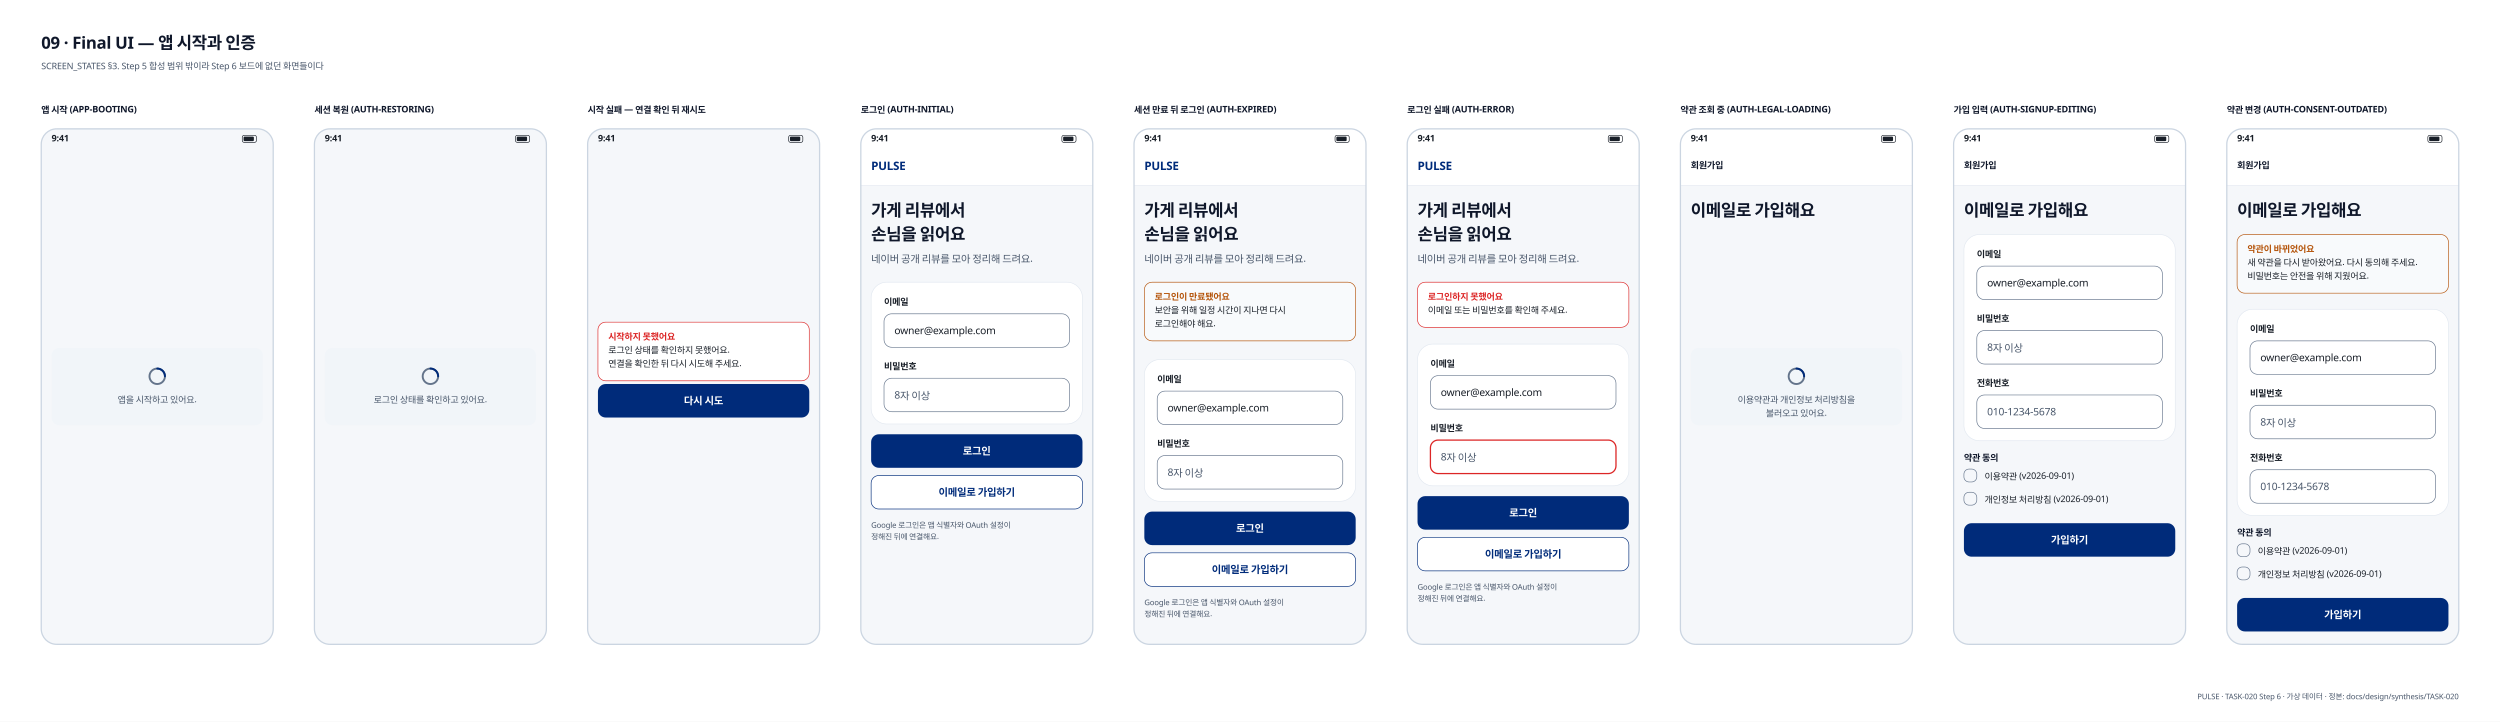
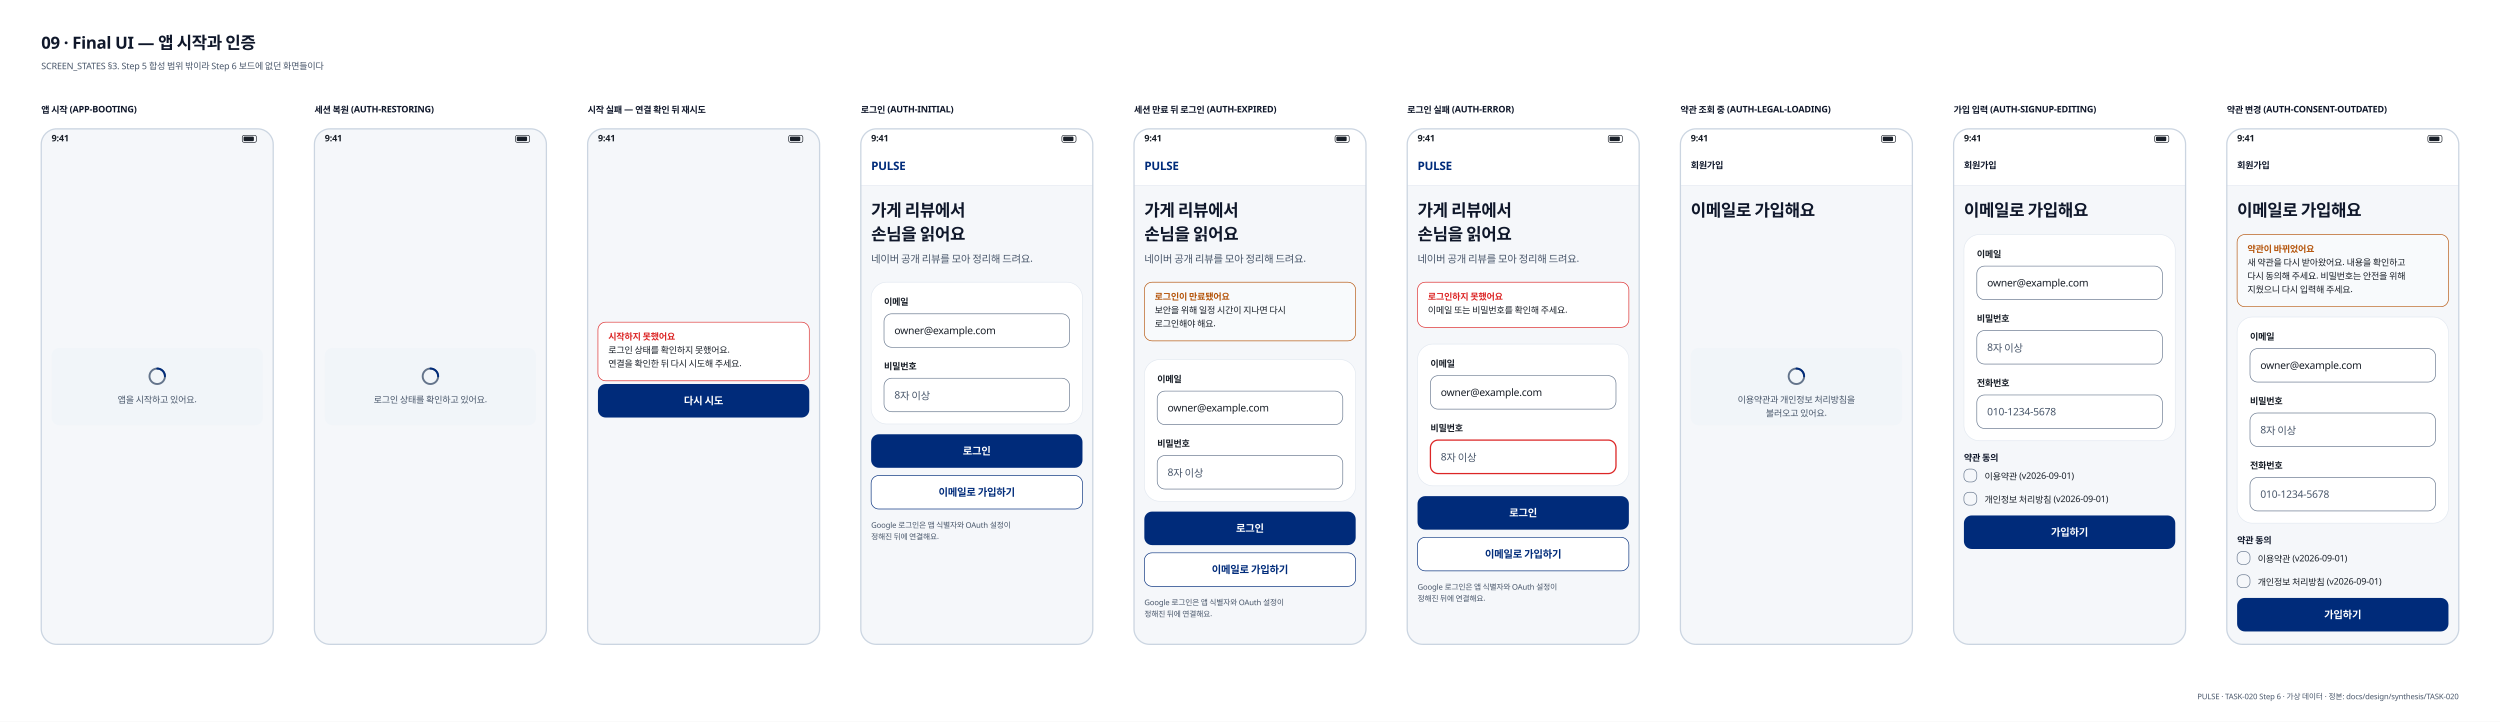
<svg xmlns="http://www.w3.org/2000/svg" width="3880" height="1120" viewBox="0 0 3880 1120">
  <rect x="0" y="0" width="3880" height="1120" rx="0" fill="#FFFFFF" />
  <text x="64" y="75.6" font-family="Pretendard" font-size="26" font-weight="600" letter-spacing="-0.52" fill="#0F172A" text-anchor="start">09 · Final UI — 앱 시작과 인증</text>
  <text x="64" y="107.4" font-family="Pretendard" font-size="14" font-weight="400" letter-spacing="-0.28" fill="#475569" text-anchor="start">SCREEN_STATES §3. Step 5 합성 범위 밖이라 Step 6 보드에 없던 화면들이다</text>
  <g transform="translate(64 200)">
    <g id="Screen/App-Booting">
      <text x="0" y="-24.6" font-family="Pretendard" font-size="14" font-weight="700" letter-spacing="-0.28" fill="#0F172A" text-anchor="start">앱 시작 (APP-BOOTING)</text>
      <clipPath id="clip-App-Booting">
        <rect x="0" y="0" width="360" height="800" rx="24" fill="none" />
      </clipPath>
      <g clip-path="url(#clip-App-Booting)">
        <rect x="0" y="0" width="360" height="800" rx="0" fill="#F5F7FA" />
        <rect x="0" y="0" width="360" height="32" rx="0" fill="#F5F7FA" />
        <g id="LoadingBlock">
          <rect x="16" y="340" width="328" height="120" rx="12" fill="#F1F5F9" />
          <circle cx="180" cy="384" r="12" fill="none" stroke="#64748B" stroke-width="3" />
          <path d="M 180 372 A 12 12 0 0 1 192 384" fill="none" stroke="#002B7A" stroke-width="3" stroke-linecap="round" />
          <text x="180" y="425.4" font-family="Pretendard" font-size="14" font-weight="400" letter-spacing="-0.28" fill="#475569" text-anchor="middle">앱을 시작하고 있어요.</text>
        </g>
        <text x="16" y="19.4" font-family="Pretendard" font-size="14" font-weight="600" letter-spacing="-0.28" fill="#191F28" text-anchor="start">9:41</text>
        <rect x="312" y="10" width="22" height="11" rx="3" fill="none" stroke="#191F28" stroke-width="1" />
        <rect x="314" y="12" width="16" height="7" rx="1.5" fill="#191F28" />
      </g>
      <rect x="0" y="0" width="360" height="800" rx="24" fill="none" stroke="#CBD5E1" stroke-width="2" />
    </g>
  </g>
  <g transform="translate(488 200)">
    <g id="Screen/Auth-Restoring">
      <text x="0" y="-24.6" font-family="Pretendard" font-size="14" font-weight="700" letter-spacing="-0.28" fill="#0F172A" text-anchor="start">세션 복원 (AUTH-RESTORING)</text>
      <clipPath id="clip-Auth-Restoring">
        <rect x="0" y="0" width="360" height="800" rx="24" fill="none" />
      </clipPath>
      <g clip-path="url(#clip-Auth-Restoring)">
        <rect x="0" y="0" width="360" height="800" rx="0" fill="#F5F7FA" />
        <rect x="0" y="0" width="360" height="32" rx="0" fill="#F5F7FA" />
        <g id="LoadingBlock 2">
          <rect x="16" y="340" width="328" height="120" rx="12" fill="#F1F5F9" />
          <circle cx="180" cy="384" r="12" fill="none" stroke="#64748B" stroke-width="3" />
          <path d="M 180 372 A 12 12 0 0 1 192 384" fill="none" stroke="#002B7A" stroke-width="3" stroke-linecap="round" />
          <text x="180" y="425.4" font-family="Pretendard" font-size="14" font-weight="400" letter-spacing="-0.28" fill="#475569" text-anchor="middle">로그인 상태를 확인하고 있어요.</text>
        </g>
        <text x="16" y="19.4" font-family="Pretendard" font-size="14" font-weight="600" letter-spacing="-0.28" fill="#191F28" text-anchor="start">9:41</text>
        <rect x="312" y="10" width="22" height="11" rx="3" fill="none" stroke="#191F28" stroke-width="1" />
        <rect x="314" y="12" width="16" height="7" rx="1.5" fill="#191F28" />
      </g>
      <rect x="0" y="0" width="360" height="800" rx="24" fill="none" stroke="#CBD5E1" stroke-width="2" />
    </g>
  </g>
  <g transform="translate(912 200)">
    <g id="Screen/Boot-Error">
      <text x="0" y="-24.6" font-family="Pretendard" font-size="14" font-weight="700" letter-spacing="-0.28" fill="#0F172A" text-anchor="start">시작 실패 — 연결 확인 뒤 재시도</text>
      <clipPath id="clip-Boot-Error">
        <rect x="0" y="0" width="360" height="800" rx="24" fill="none" />
      </clipPath>
      <g clip-path="url(#clip-Boot-Error)">
        <rect x="0" y="0" width="360" height="800" rx="0" fill="#F5F7FA" />
        <rect x="0" y="0" width="360" height="32" rx="0" fill="#F5F7FA" />
        <g id="Notice/error">
          <rect x="16" y="300" width="328" height="91" rx="12" fill="#FFFFFF" stroke="#DC2626" stroke-width="1" />
          <text x="32" y="327.4" font-family="Pretendard" font-size="14" font-weight="600" letter-spacing="-0.28" fill="#DC2626" text-anchor="start">시작하지 못했어요</text>
          <text x="32" y="348.4" font-family="Pretendard" font-size="14" font-weight="400" letter-spacing="-0.28" fill="#191F28" text-anchor="start">로그인 상태를 확인하지 못했어요.</text>
          <text x="32" y="369.4" font-family="Pretendard" font-size="14" font-weight="400" letter-spacing="-0.28" fill="#191F28" text-anchor="start">연결을 확인한 뒤 다시 시도해 주세요.</text>
        </g>
        <g id="Button/Primary/다시 시도">
          <rect x="16" y="396" width="328" height="52" rx="12" fill="#002B7A" />
          <text x="180" y="427.6" font-family="Pretendard" font-size="16" font-weight="600" letter-spacing="-0.32" fill="#FFFFFF" text-anchor="middle">다시 시도</text>
        </g>
        <text x="16" y="19.4" font-family="Pretendard" font-size="14" font-weight="600" letter-spacing="-0.28" fill="#191F28" text-anchor="start">9:41</text>
        <rect x="312" y="10" width="22" height="11" rx="3" fill="none" stroke="#191F28" stroke-width="1" />
        <rect x="314" y="12" width="16" height="7" rx="1.5" fill="#191F28" />
      </g>
      <rect x="0" y="0" width="360" height="800" rx="24" fill="none" stroke="#CBD5E1" stroke-width="2" />
    </g>
  </g>
  <g transform="translate(1336 200)">
    <g id="Screen/Auth-Initial">
      <text x="0" y="-24.6" font-family="Pretendard" font-size="14" font-weight="700" letter-spacing="-0.28" fill="#0F172A" text-anchor="start">로그인 (AUTH-INITIAL)</text>
      <clipPath id="clip-Auth-Initial">
        <rect x="0" y="0" width="360" height="800" rx="24" fill="none" />
      </clipPath>
      <g clip-path="url(#clip-Auth-Initial)">
        <rect x="0" y="0" width="360" height="800" rx="0" fill="#F5F7FA" />
        <rect x="0" y="0" width="360" height="32" rx="0" fill="#F5F7FA" />
        <g id="Header">
          <rect x="0" y="0" width="360" height="88" rx="0" fill="#FFFFFF" />
          <line x1="0" y1="88" x2="360" y2="88" stroke="#E2E8F0" stroke-width="1" />
          <text x="16" y="63.8" font-family="Pretendard" font-size="18" font-weight="700" letter-spacing="-0.36" fill="#002B7A" text-anchor="start">PULSE</text>
        </g>
        <g id="PageTitle">
          <text x="16" y="135.6" font-family="Pretendard" font-size="26" font-weight="600" letter-spacing="-0.52" fill="#0F172A" text-anchor="start">가게 리뷰에서</text>
          <text x="16" y="172.6" font-family="Pretendard" font-size="26" font-weight="600" letter-spacing="-0.52" fill="#0F172A" text-anchor="start">손님을 읽어요</text>
          <text x="16" y="207.6" font-family="Pretendard" font-size="16" font-weight="400" letter-spacing="-0.32" fill="#475569" text-anchor="start">네이버 공개 리뷰를 모아 정리해 드려요.</text>
        </g>
        <rect x="16" y="238" width="328" height="220" rx="24" fill="#FFFFFF" stroke="#E2E8F0" stroke-width="1" />
        <g id="TextField/default/이메일">
          <text x="36" y="273.4" font-family="Pretendard" font-size="14" font-weight="600" letter-spacing="-0.28" fill="#191F28" text-anchor="start">이메일</text>
          <rect x="36" y="287" width="288" height="52" rx="12" fill="#FFFFFF" stroke="#64748B" stroke-width="1" />
          <text x="52" y="318.6" font-family="Pretendard" font-size="16" font-weight="400" letter-spacing="-0.32" fill="#191F28" text-anchor="start">owner@example.com</text>
        </g>
        <g id="TextField/default/비밀번호">
          <text x="36" y="373.4" font-family="Pretendard" font-size="14" font-weight="600" letter-spacing="-0.28" fill="#191F28" text-anchor="start">비밀번호</text>
          <rect x="36" y="387" width="288" height="52" rx="12" fill="#FFFFFF" stroke="#64748B" stroke-width="1" />
          <text x="52" y="418.6" font-family="Pretendard" font-size="16" font-weight="400" letter-spacing="-0.32" fill="#475569" text-anchor="start">8자 이상</text>
        </g>
        <g id="Button/Primary/로그인">
          <rect x="16" y="474" width="328" height="52" rx="12" fill="#002B7A" />
          <text x="180" y="505.6" font-family="Pretendard" font-size="16" font-weight="600" letter-spacing="-0.32" fill="#FFFFFF" text-anchor="middle">로그인</text>
        </g>
        <g id="Button/Outline/이메일로 가입하기">
          <rect x="16" y="538" width="328" height="52" rx="12" fill="#FFFFFF" stroke="#002B7A" stroke-width="1" />
          <text x="180" y="569.6" font-family="Pretendard" font-size="16" font-weight="600" letter-spacing="-0.32" fill="#002B7A" text-anchor="middle">이메일로 가입하기</text>
        </g>
        <text x="16" y="619.2" font-family="Pretendard" font-size="12" font-weight="400" letter-spacing="-0.24" fill="#475569" text-anchor="start">Google 로그인은 앱 식별자와 OAuth 설정이</text>
        <text x="16" y="637.2" font-family="Pretendard" font-size="12" font-weight="400" letter-spacing="-0.24" fill="#475569" text-anchor="start">정해진 뒤에 연결해요.</text>
        <text x="16" y="19.4" font-family="Pretendard" font-size="14" font-weight="600" letter-spacing="-0.28" fill="#191F28" text-anchor="start">9:41</text>
        <rect x="312" y="10" width="22" height="11" rx="3" fill="none" stroke="#191F28" stroke-width="1" />
        <rect x="314" y="12" width="16" height="7" rx="1.5" fill="#191F28" />
      </g>
      <rect x="0" y="0" width="360" height="800" rx="24" fill="none" stroke="#CBD5E1" stroke-width="2" />
    </g>
  </g>
  <g transform="translate(1760 200)">
    <g id="Screen/Auth-Expired">
      <text x="0" y="-24.6" font-family="Pretendard" font-size="14" font-weight="700" letter-spacing="-0.28" fill="#0F172A" text-anchor="start">세션 만료 뒤 로그인 (AUTH-EXPIRED)</text>
      <clipPath id="clip-Auth-Expired">
        <rect x="0" y="0" width="360" height="800" rx="24" fill="none" />
      </clipPath>
      <g clip-path="url(#clip-Auth-Expired)">
        <rect x="0" y="0" width="360" height="800" rx="0" fill="#F5F7FA" />
        <rect x="0" y="0" width="360" height="32" rx="0" fill="#F5F7FA" />
        <g id="Header 2">
          <rect x="0" y="0" width="360" height="88" rx="0" fill="#FFFFFF" />
          <line x1="0" y1="88" x2="360" y2="88" stroke="#E2E8F0" stroke-width="1" />
          <text x="16" y="63.8" font-family="Pretendard" font-size="18" font-weight="700" letter-spacing="-0.36" fill="#002B7A" text-anchor="start">PULSE</text>
        </g>
        <g id="PageTitle 2">
          <text x="16" y="135.6" font-family="Pretendard" font-size="26" font-weight="600" letter-spacing="-0.52" fill="#0F172A" text-anchor="start">가게 리뷰에서</text>
          <text x="16" y="172.6" font-family="Pretendard" font-size="26" font-weight="600" letter-spacing="-0.52" fill="#0F172A" text-anchor="start">손님을 읽어요</text>
          <text x="16" y="207.6" font-family="Pretendard" font-size="16" font-weight="400" letter-spacing="-0.32" fill="#475569" text-anchor="start">네이버 공개 리뷰를 모아 정리해 드려요.</text>
        </g>
        <g id="Notice/warning">
          <rect x="16" y="238" width="328" height="91" rx="12" fill="#F8FAFC" stroke="#B45309" stroke-width="1" />
          <text x="32" y="265.4" font-family="Pretendard" font-size="14" font-weight="600" letter-spacing="-0.28" fill="#B45309" text-anchor="start">로그인이 만료됐어요</text>
          <text x="32" y="286.4" font-family="Pretendard" font-size="14" font-weight="400" letter-spacing="-0.28" fill="#191F28" text-anchor="start">보안을 위해 일정 시간이 지나면 다시</text>
          <text x="32" y="307.4" font-family="Pretendard" font-size="14" font-weight="400" letter-spacing="-0.28" fill="#191F28" text-anchor="start">로그인해야 해요.</text>
        </g>
        <rect x="16" y="358" width="328" height="220" rx="24" fill="#FFFFFF" stroke="#E2E8F0" stroke-width="1" />
        <g id="TextField/default/이메일 2">
          <text x="36" y="393.4" font-family="Pretendard" font-size="14" font-weight="600" letter-spacing="-0.28" fill="#191F28" text-anchor="start">이메일</text>
          <rect x="36" y="407" width="288" height="52" rx="12" fill="#FFFFFF" stroke="#64748B" stroke-width="1" />
          <text x="52" y="438.6" font-family="Pretendard" font-size="16" font-weight="400" letter-spacing="-0.32" fill="#191F28" text-anchor="start">owner@example.com</text>
        </g>
        <g id="TextField/default/비밀번호 2">
          <text x="36" y="493.4" font-family="Pretendard" font-size="14" font-weight="600" letter-spacing="-0.28" fill="#191F28" text-anchor="start">비밀번호</text>
          <rect x="36" y="507" width="288" height="52" rx="12" fill="#FFFFFF" stroke="#64748B" stroke-width="1" />
          <text x="52" y="538.6" font-family="Pretendard" font-size="16" font-weight="400" letter-spacing="-0.32" fill="#475569" text-anchor="start">8자 이상</text>
        </g>
        <g id="Button/Primary/로그인 2">
          <rect x="16" y="594" width="328" height="52" rx="12" fill="#002B7A" />
          <text x="180" y="625.6" font-family="Pretendard" font-size="16" font-weight="600" letter-spacing="-0.32" fill="#FFFFFF" text-anchor="middle">로그인</text>
        </g>
        <g id="Button/Outline/이메일로 가입하기 2">
          <rect x="16" y="658" width="328" height="52" rx="12" fill="#FFFFFF" stroke="#002B7A" stroke-width="1" />
          <text x="180" y="689.6" font-family="Pretendard" font-size="16" font-weight="600" letter-spacing="-0.32" fill="#002B7A" text-anchor="middle">이메일로 가입하기</text>
        </g>
        <text x="16" y="739.2" font-family="Pretendard" font-size="12" font-weight="400" letter-spacing="-0.24" fill="#475569" text-anchor="start">Google 로그인은 앱 식별자와 OAuth 설정이</text>
        <text x="16" y="757.2" font-family="Pretendard" font-size="12" font-weight="400" letter-spacing="-0.24" fill="#475569" text-anchor="start">정해진 뒤에 연결해요.</text>
        <text x="16" y="19.4" font-family="Pretendard" font-size="14" font-weight="600" letter-spacing="-0.28" fill="#191F28" text-anchor="start">9:41</text>
        <rect x="312" y="10" width="22" height="11" rx="3" fill="none" stroke="#191F28" stroke-width="1" />
        <rect x="314" y="12" width="16" height="7" rx="1.5" fill="#191F28" />
      </g>
      <rect x="0" y="0" width="360" height="800" rx="24" fill="none" stroke="#CBD5E1" stroke-width="2" />
    </g>
  </g>
  <g transform="translate(2184 200)">
    <g id="Screen/Auth-Error">
      <text x="0" y="-24.6" font-family="Pretendard" font-size="14" font-weight="700" letter-spacing="-0.28" fill="#0F172A" text-anchor="start">로그인 실패 (AUTH-ERROR)</text>
      <clipPath id="clip-Auth-Error">
        <rect x="0" y="0" width="360" height="800" rx="24" fill="none" />
      </clipPath>
      <g clip-path="url(#clip-Auth-Error)">
        <rect x="0" y="0" width="360" height="800" rx="0" fill="#F5F7FA" />
        <rect x="0" y="0" width="360" height="32" rx="0" fill="#F5F7FA" />
        <g id="Header 3">
          <rect x="0" y="0" width="360" height="88" rx="0" fill="#FFFFFF" />
          <line x1="0" y1="88" x2="360" y2="88" stroke="#E2E8F0" stroke-width="1" />
          <text x="16" y="63.8" font-family="Pretendard" font-size="18" font-weight="700" letter-spacing="-0.36" fill="#002B7A" text-anchor="start">PULSE</text>
        </g>
        <g id="PageTitle 3">
          <text x="16" y="135.6" font-family="Pretendard" font-size="26" font-weight="600" letter-spacing="-0.52" fill="#0F172A" text-anchor="start">가게 리뷰에서</text>
          <text x="16" y="172.6" font-family="Pretendard" font-size="26" font-weight="600" letter-spacing="-0.52" fill="#0F172A" text-anchor="start">손님을 읽어요</text>
          <text x="16" y="207.6" font-family="Pretendard" font-size="16" font-weight="400" letter-spacing="-0.32" fill="#475569" text-anchor="start">네이버 공개 리뷰를 모아 정리해 드려요.</text>
        </g>
        <g id="Notice/error 2">
          <rect x="16" y="238" width="328" height="70" rx="12" fill="#FFFFFF" stroke="#DC2626" stroke-width="1" />
          <text x="32" y="265.4" font-family="Pretendard" font-size="14" font-weight="600" letter-spacing="-0.28" fill="#DC2626" text-anchor="start">로그인하지 못했어요</text>
          <text x="32" y="286.4" font-family="Pretendard" font-size="14" font-weight="400" letter-spacing="-0.28" fill="#191F28" text-anchor="start">이메일 또는 비밀번호를 확인해 주세요.</text>
        </g>
        <rect x="16" y="334" width="328" height="220" rx="24" fill="#FFFFFF" stroke="#E2E8F0" stroke-width="1" />
        <g id="TextField/default/이메일 3">
          <text x="36" y="369.4" font-family="Pretendard" font-size="14" font-weight="600" letter-spacing="-0.28" fill="#191F28" text-anchor="start">이메일</text>
          <rect x="36" y="383" width="288" height="52" rx="12" fill="#FFFFFF" stroke="#64748B" stroke-width="1" />
          <text x="52" y="414.6" font-family="Pretendard" font-size="16" font-weight="400" letter-spacing="-0.32" fill="#191F28" text-anchor="start">owner@example.com</text>
        </g>
        <g id="TextField/error/비밀번호">
          <text x="36" y="469.4" font-family="Pretendard" font-size="14" font-weight="600" letter-spacing="-0.28" fill="#191F28" text-anchor="start">비밀번호</text>
          <rect x="36" y="483" width="288" height="52" rx="12" fill="#FFFFFF" stroke="#DC2626" stroke-width="2" />
          <text x="52" y="514.6" font-family="Pretendard" font-size="16" font-weight="400" letter-spacing="-0.32" fill="#475569" text-anchor="start">8자 이상</text>
        </g>
        <g id="Button/Primary/로그인 3">
          <rect x="16" y="570" width="328" height="52" rx="12" fill="#002B7A" />
          <text x="180" y="601.6" font-family="Pretendard" font-size="16" font-weight="600" letter-spacing="-0.32" fill="#FFFFFF" text-anchor="middle">로그인</text>
        </g>
        <g id="Button/Outline/이메일로 가입하기 3">
          <rect x="16" y="634" width="328" height="52" rx="12" fill="#FFFFFF" stroke="#002B7A" stroke-width="1" />
          <text x="180" y="665.6" font-family="Pretendard" font-size="16" font-weight="600" letter-spacing="-0.32" fill="#002B7A" text-anchor="middle">이메일로 가입하기</text>
        </g>
        <text x="16" y="715.2" font-family="Pretendard" font-size="12" font-weight="400" letter-spacing="-0.24" fill="#475569" text-anchor="start">Google 로그인은 앱 식별자와 OAuth 설정이</text>
        <text x="16" y="733.2" font-family="Pretendard" font-size="12" font-weight="400" letter-spacing="-0.24" fill="#475569" text-anchor="start">정해진 뒤에 연결해요.</text>
        <text x="16" y="19.4" font-family="Pretendard" font-size="14" font-weight="600" letter-spacing="-0.28" fill="#191F28" text-anchor="start">9:41</text>
        <rect x="312" y="10" width="22" height="11" rx="3" fill="none" stroke="#191F28" stroke-width="1" />
        <rect x="314" y="12" width="16" height="7" rx="1.5" fill="#191F28" />
      </g>
      <rect x="0" y="0" width="360" height="800" rx="24" fill="none" stroke="#CBD5E1" stroke-width="2" />
    </g>
  </g>
  <g transform="translate(2608 200)">
    <g id="Screen/Signup-LegalLoading">
      <text x="0" y="-24.6" font-family="Pretendard" font-size="14" font-weight="700" letter-spacing="-0.28" fill="#0F172A" text-anchor="start">약관 조회 중 (AUTH-LEGAL-LOADING)</text>
      <clipPath id="clip-Signup-LegalLoading">
        <rect x="0" y="0" width="360" height="800" rx="24" fill="none" />
      </clipPath>
      <g clip-path="url(#clip-Signup-LegalLoading)">
        <rect x="0" y="0" width="360" height="800" rx="0" fill="#F5F7FA" />
        <rect x="0" y="0" width="360" height="32" rx="0" fill="#F5F7FA" />
        <g id="Header 4">
          <rect x="0" y="0" width="360" height="88" rx="0" fill="#FFFFFF" />
          <line x1="0" y1="88" x2="360" y2="88" stroke="#E2E8F0" stroke-width="1" />
          <text x="16" y="61.4" font-family="Pretendard" font-size="14" font-weight="600" letter-spacing="-0.28" fill="#0F172A" text-anchor="start">회원가입</text>
        </g>
        <g id="PageTitle 4">
          <text x="16" y="135.6" font-family="Pretendard" font-size="26" font-weight="600" letter-spacing="-0.52" fill="#0F172A" text-anchor="start">이메일로 가입해요</text>
        </g>
        <g id="LoadingBlock 3">
          <rect x="16" y="340" width="328" height="120" rx="12" fill="#F1F5F9" />
          <circle cx="180" cy="384" r="12" fill="none" stroke="#64748B" stroke-width="3" />
          <path d="M 180 372 A 12 12 0 0 1 192 384" fill="none" stroke="#002B7A" stroke-width="3" stroke-linecap="round" />
          <text x="180" y="425.4" font-family="Pretendard" font-size="14" font-weight="400" letter-spacing="-0.28" fill="#475569" text-anchor="middle">이용약관과 개인정보 처리방침을</text>
          <text x="180" y="446.4" font-family="Pretendard" font-size="14" font-weight="400" letter-spacing="-0.28" fill="#475569" text-anchor="middle">불러오고 있어요.</text>
        </g>
        <text x="16" y="19.4" font-family="Pretendard" font-size="14" font-weight="600" letter-spacing="-0.28" fill="#191F28" text-anchor="start">9:41</text>
        <rect x="312" y="10" width="22" height="11" rx="3" fill="none" stroke="#191F28" stroke-width="1" />
        <rect x="314" y="12" width="16" height="7" rx="1.5" fill="#191F28" />
      </g>
      <rect x="0" y="0" width="360" height="800" rx="24" fill="none" stroke="#CBD5E1" stroke-width="2" />
    </g>
  </g>
  <g transform="translate(3032 200)">
    <g id="Screen/Signup-Editing">
      <text x="0" y="-24.6" font-family="Pretendard" font-size="14" font-weight="700" letter-spacing="-0.28" fill="#0F172A" text-anchor="start">가입 입력 (AUTH-SIGNUP-EDITING)</text>
      <clipPath id="clip-Signup-Editing">
        <rect x="0" y="0" width="360" height="800" rx="24" fill="none" />
      </clipPath>
      <g clip-path="url(#clip-Signup-Editing)">
        <rect x="0" y="0" width="360" height="800" rx="0" fill="#F5F7FA" />
        <rect x="0" y="0" width="360" height="32" rx="0" fill="#F5F7FA" />
        <g id="Header 5">
          <rect x="0" y="0" width="360" height="88" rx="0" fill="#FFFFFF" />
          <line x1="0" y1="88" x2="360" y2="88" stroke="#E2E8F0" stroke-width="1" />
          <text x="16" y="61.4" font-family="Pretendard" font-size="14" font-weight="600" letter-spacing="-0.28" fill="#0F172A" text-anchor="start">회원가입</text>
        </g>
        <g id="PageTitle 5">
          <text x="16" y="135.6" font-family="Pretendard" font-size="26" font-weight="600" letter-spacing="-0.52" fill="#0F172A" text-anchor="start">이메일로 가입해요</text>
        </g>
        <rect x="16" y="164" width="328" height="320" rx="24" fill="#FFFFFF" stroke="#E2E8F0" stroke-width="1" />
        <g id="TextField/default/이메일 4">
          <text x="36" y="199.4" font-family="Pretendard" font-size="14" font-weight="600" letter-spacing="-0.28" fill="#191F28" text-anchor="start">이메일</text>
          <rect x="36" y="213" width="288" height="52" rx="12" fill="#FFFFFF" stroke="#64748B" stroke-width="1" />
          <text x="52" y="244.6" font-family="Pretendard" font-size="16" font-weight="400" letter-spacing="-0.32" fill="#191F28" text-anchor="start">owner@example.com</text>
        </g>
        <g id="TextField/default/비밀번호 3">
          <text x="36" y="299.4" font-family="Pretendard" font-size="14" font-weight="600" letter-spacing="-0.28" fill="#191F28" text-anchor="start">비밀번호</text>
          <rect x="36" y="313" width="288" height="52" rx="12" fill="#FFFFFF" stroke="#64748B" stroke-width="1" />
          <text x="52" y="344.6" font-family="Pretendard" font-size="16" font-weight="400" letter-spacing="-0.32" fill="#475569" text-anchor="start">8자 이상</text>
        </g>
        <g id="TextField/default/전화번호">
          <text x="36" y="399.4" font-family="Pretendard" font-size="14" font-weight="600" letter-spacing="-0.28" fill="#191F28" text-anchor="start">전화번호</text>
          <rect x="36" y="413" width="288" height="52" rx="12" fill="#FFFFFF" stroke="#64748B" stroke-width="1" />
          <text x="52" y="444.6" font-family="Pretendard" font-size="16" font-weight="400" letter-spacing="-0.32" fill="#475569" text-anchor="start">010-1234-5678</text>
        </g>
        <text x="16" y="515.4" font-family="Pretendard" font-size="14" font-weight="600" letter-spacing="-0.28" fill="#0F172A" text-anchor="start">약관 동의</text>
        <rect x="16" y="528" width="20" height="20" rx="8" fill="none" stroke="#64748B" stroke-width="1" />
        <text x="48" y="544.4" font-family="Pretendard" font-size="14" font-weight="400" letter-spacing="-0.28" fill="#191F28" text-anchor="start">이용약관 (v2026-09-01)</text>
        <rect x="16" y="564" width="20" height="20" rx="8" fill="none" stroke="#64748B" stroke-width="1" />
        <text x="48" y="580.4" font-family="Pretendard" font-size="14" font-weight="400" letter-spacing="-0.28" fill="#191F28" text-anchor="start">개인정보 처리방침 (v2026-09-01)</text>
        <g id="Button/Primary/가입하기">
-           <rect x="16" y="612" width="328" height="52" rx="12" fill="#002B7A" />
-           <text x="180" y="643.6" font-family="Pretendard" font-size="16" font-weight="600" letter-spacing="-0.32" fill="#FFFFFF" text-anchor="middle">가입하기</text>
+           <rect x="16" y="600" width="328" height="52" rx="12" fill="#002B7A" />
+           <text x="180" y="631.6" font-family="Pretendard" font-size="16" font-weight="600" letter-spacing="-0.32" fill="#FFFFFF" text-anchor="middle">가입하기</text>
        </g>
        <text x="16" y="19.4" font-family="Pretendard" font-size="14" font-weight="600" letter-spacing="-0.28" fill="#191F28" text-anchor="start">9:41</text>
        <rect x="312" y="10" width="22" height="11" rx="3" fill="none" stroke="#191F28" stroke-width="1" />
        <rect x="314" y="12" width="16" height="7" rx="1.5" fill="#191F28" />
      </g>
      <rect x="0" y="0" width="360" height="800" rx="24" fill="none" stroke="#CBD5E1" stroke-width="2" />
    </g>
  </g>
  <g transform="translate(3456 200)">
    <g id="Screen/Signup-ConsentOutdated">
      <text x="0" y="-24.6" font-family="Pretendard" font-size="14" font-weight="700" letter-spacing="-0.28" fill="#0F172A" text-anchor="start">약관 변경 (AUTH-CONSENT-OUTDATED)</text>
      <clipPath id="clip-Signup-ConsentOutdated">
        <rect x="0" y="0" width="360" height="800" rx="24" fill="none" />
      </clipPath>
      <g clip-path="url(#clip-Signup-ConsentOutdated)">
        <rect x="0" y="0" width="360" height="800" rx="0" fill="#F5F7FA" />
        <rect x="0" y="0" width="360" height="32" rx="0" fill="#F5F7FA" />
        <g id="Header 6">
          <rect x="0" y="0" width="360" height="88" rx="0" fill="#FFFFFF" />
          <line x1="0" y1="88" x2="360" y2="88" stroke="#E2E8F0" stroke-width="1" />
          <text x="16" y="61.4" font-family="Pretendard" font-size="14" font-weight="600" letter-spacing="-0.28" fill="#0F172A" text-anchor="start">회원가입</text>
        </g>
        <g id="PageTitle 6">
          <text x="16" y="135.6" font-family="Pretendard" font-size="26" font-weight="600" letter-spacing="-0.52" fill="#0F172A" text-anchor="start">이메일로 가입해요</text>
        </g>
        <g id="Notice/warning 2">
-           <rect x="16" y="164" width="328" height="91" rx="12" fill="#F8FAFC" stroke="#B45309" stroke-width="1" />
+           <rect x="16" y="164" width="328" height="112" rx="12" fill="#F8FAFC" stroke="#B45309" stroke-width="1" />
          <text x="32" y="191.4" font-family="Pretendard" font-size="14" font-weight="600" letter-spacing="-0.28" fill="#B45309" text-anchor="start">약관이 바뀌었어요</text>
-           <text x="32" y="212.4" font-family="Pretendard" font-size="14" font-weight="400" letter-spacing="-0.28" fill="#191F28" text-anchor="start">새 약관을 다시 받아왔어요. 다시 동의해 주세요.</text>
-           <text x="32" y="233.4" font-family="Pretendard" font-size="14" font-weight="400" letter-spacing="-0.28" fill="#191F28" text-anchor="start">비밀번호는 안전을 위해 지웠어요.</text>
-         </g>
-         <rect x="16" y="280" width="328" height="320" rx="24" fill="#FFFFFF" stroke="#E2E8F0" stroke-width="1" />
+           <text x="32" y="212.4" font-family="Pretendard" font-size="14" font-weight="400" letter-spacing="-0.28" fill="#191F28" text-anchor="start">새 약관을 다시 받아왔어요. 내용을 확인하고</text>
+           <text x="32" y="233.4" font-family="Pretendard" font-size="14" font-weight="400" letter-spacing="-0.28" fill="#191F28" text-anchor="start">다시 동의해 주세요. 비밀번호는 안전을 위해</text>
+           <text x="32" y="254.4" font-family="Pretendard" font-size="14" font-weight="400" letter-spacing="-0.28" fill="#191F28" text-anchor="start">지웠으니 다시 입력해 주세요.</text>
+         </g>
+         <rect x="16" y="292" width="328" height="320" rx="24" fill="#FFFFFF" stroke="#E2E8F0" stroke-width="1" />
        <g id="TextField/default/이메일 5">
-           <text x="36" y="315.4" font-family="Pretendard" font-size="14" font-weight="600" letter-spacing="-0.28" fill="#191F28" text-anchor="start">이메일</text>
-           <rect x="36" y="329" width="288" height="52" rx="12" fill="#FFFFFF" stroke="#64748B" stroke-width="1" />
-           <text x="52" y="360.6" font-family="Pretendard" font-size="16" font-weight="400" letter-spacing="-0.32" fill="#191F28" text-anchor="start">owner@example.com</text>
+           <text x="36" y="327.4" font-family="Pretendard" font-size="14" font-weight="600" letter-spacing="-0.28" fill="#191F28" text-anchor="start">이메일</text>
+           <rect x="36" y="341" width="288" height="52" rx="12" fill="#FFFFFF" stroke="#64748B" stroke-width="1" />
+           <text x="52" y="372.6" font-family="Pretendard" font-size="16" font-weight="400" letter-spacing="-0.32" fill="#191F28" text-anchor="start">owner@example.com</text>
        </g>
        <g id="TextField/default/비밀번호 4">
-           <text x="36" y="415.4" font-family="Pretendard" font-size="14" font-weight="600" letter-spacing="-0.28" fill="#191F28" text-anchor="start">비밀번호</text>
-           <rect x="36" y="429" width="288" height="52" rx="12" fill="#FFFFFF" stroke="#64748B" stroke-width="1" />
-           <text x="52" y="460.6" font-family="Pretendard" font-size="16" font-weight="400" letter-spacing="-0.32" fill="#475569" text-anchor="start">8자 이상</text>
+           <text x="36" y="427.4" font-family="Pretendard" font-size="14" font-weight="600" letter-spacing="-0.28" fill="#191F28" text-anchor="start">비밀번호</text>
+           <rect x="36" y="441" width="288" height="52" rx="12" fill="#FFFFFF" stroke="#64748B" stroke-width="1" />
+           <text x="52" y="472.6" font-family="Pretendard" font-size="16" font-weight="400" letter-spacing="-0.32" fill="#475569" text-anchor="start">8자 이상</text>
        </g>
        <g id="TextField/default/전화번호 2">
-           <text x="36" y="515.4" font-family="Pretendard" font-size="14" font-weight="600" letter-spacing="-0.28" fill="#191F28" text-anchor="start">전화번호</text>
-           <rect x="36" y="529" width="288" height="52" rx="12" fill="#FFFFFF" stroke="#64748B" stroke-width="1" />
-           <text x="52" y="560.6" font-family="Pretendard" font-size="16" font-weight="400" letter-spacing="-0.32" fill="#475569" text-anchor="start">010-1234-5678</text>
-         </g>
-         <text x="16" y="631.4" font-family="Pretendard" font-size="14" font-weight="600" letter-spacing="-0.28" fill="#0F172A" text-anchor="start">약관 동의</text>
-         <rect x="16" y="644" width="20" height="20" rx="8" fill="none" stroke="#64748B" stroke-width="1" />
-         <text x="48" y="660.4" font-family="Pretendard" font-size="14" font-weight="400" letter-spacing="-0.28" fill="#191F28" text-anchor="start">이용약관 (v2026-09-01)</text>
-         <rect x="16" y="680" width="20" height="20" rx="8" fill="none" stroke="#64748B" stroke-width="1" />
-         <text x="48" y="696.4" font-family="Pretendard" font-size="14" font-weight="400" letter-spacing="-0.28" fill="#191F28" text-anchor="start">개인정보 처리방침 (v2026-09-01)</text>
+           <text x="36" y="527.4" font-family="Pretendard" font-size="14" font-weight="600" letter-spacing="-0.28" fill="#191F28" text-anchor="start">전화번호</text>
+           <rect x="36" y="541" width="288" height="52" rx="12" fill="#FFFFFF" stroke="#64748B" stroke-width="1" />
+           <text x="52" y="572.6" font-family="Pretendard" font-size="16" font-weight="400" letter-spacing="-0.32" fill="#475569" text-anchor="start">010-1234-5678</text>
+         </g>
+         <text x="16" y="643.4" font-family="Pretendard" font-size="14" font-weight="600" letter-spacing="-0.28" fill="#0F172A" text-anchor="start">약관 동의</text>
+         <rect x="16" y="656" width="20" height="20" rx="8" fill="none" stroke="#64748B" stroke-width="1" />
+         <text x="48" y="672.4" font-family="Pretendard" font-size="14" font-weight="400" letter-spacing="-0.28" fill="#191F28" text-anchor="start">이용약관 (v2026-09-01)</text>
+         <rect x="16" y="692" width="20" height="20" rx="8" fill="none" stroke="#64748B" stroke-width="1" />
+         <text x="48" y="708.4" font-family="Pretendard" font-size="14" font-weight="400" letter-spacing="-0.28" fill="#191F28" text-anchor="start">개인정보 처리방침 (v2026-09-01)</text>
        <g id="Button/Primary/가입하기 2">
          <rect x="16" y="728" width="328" height="52" rx="12" fill="#002B7A" />
          <text x="180" y="759.6" font-family="Pretendard" font-size="16" font-weight="600" letter-spacing="-0.32" fill="#FFFFFF" text-anchor="middle">가입하기</text>
        </g>
        <text x="16" y="19.4" font-family="Pretendard" font-size="14" font-weight="600" letter-spacing="-0.28" fill="#191F28" text-anchor="start">9:41</text>
        <rect x="312" y="10" width="22" height="11" rx="3" fill="none" stroke="#191F28" stroke-width="1" />
        <rect x="314" y="12" width="16" height="7" rx="1.5" fill="#191F28" />
      </g>
      <rect x="0" y="0" width="360" height="800" rx="24" fill="none" stroke="#CBD5E1" stroke-width="2" />
    </g>
  </g>
  <text x="3816" y="1085.2" font-family="Pretendard" font-size="12" font-weight="400" letter-spacing="-0.24" fill="#475569" text-anchor="end">PULSE · TASK-020 Step 6 · 가상 데이터 · 정본: docs/design/synthesis/TASK-020</text>
</svg>
